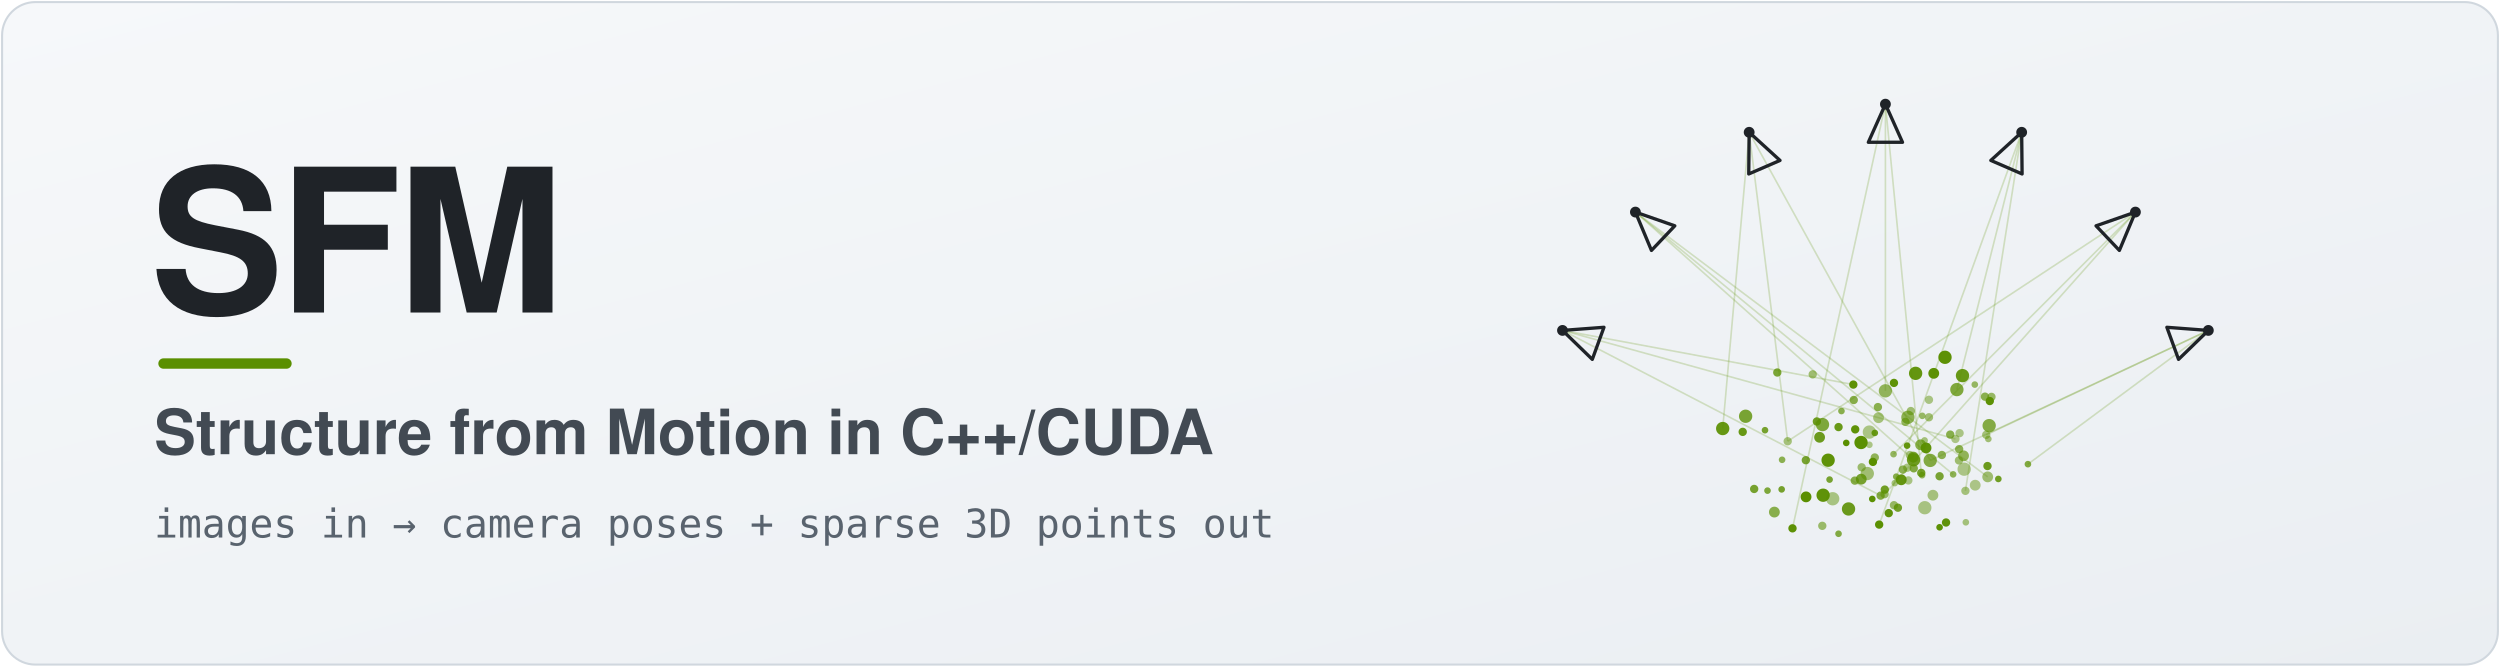
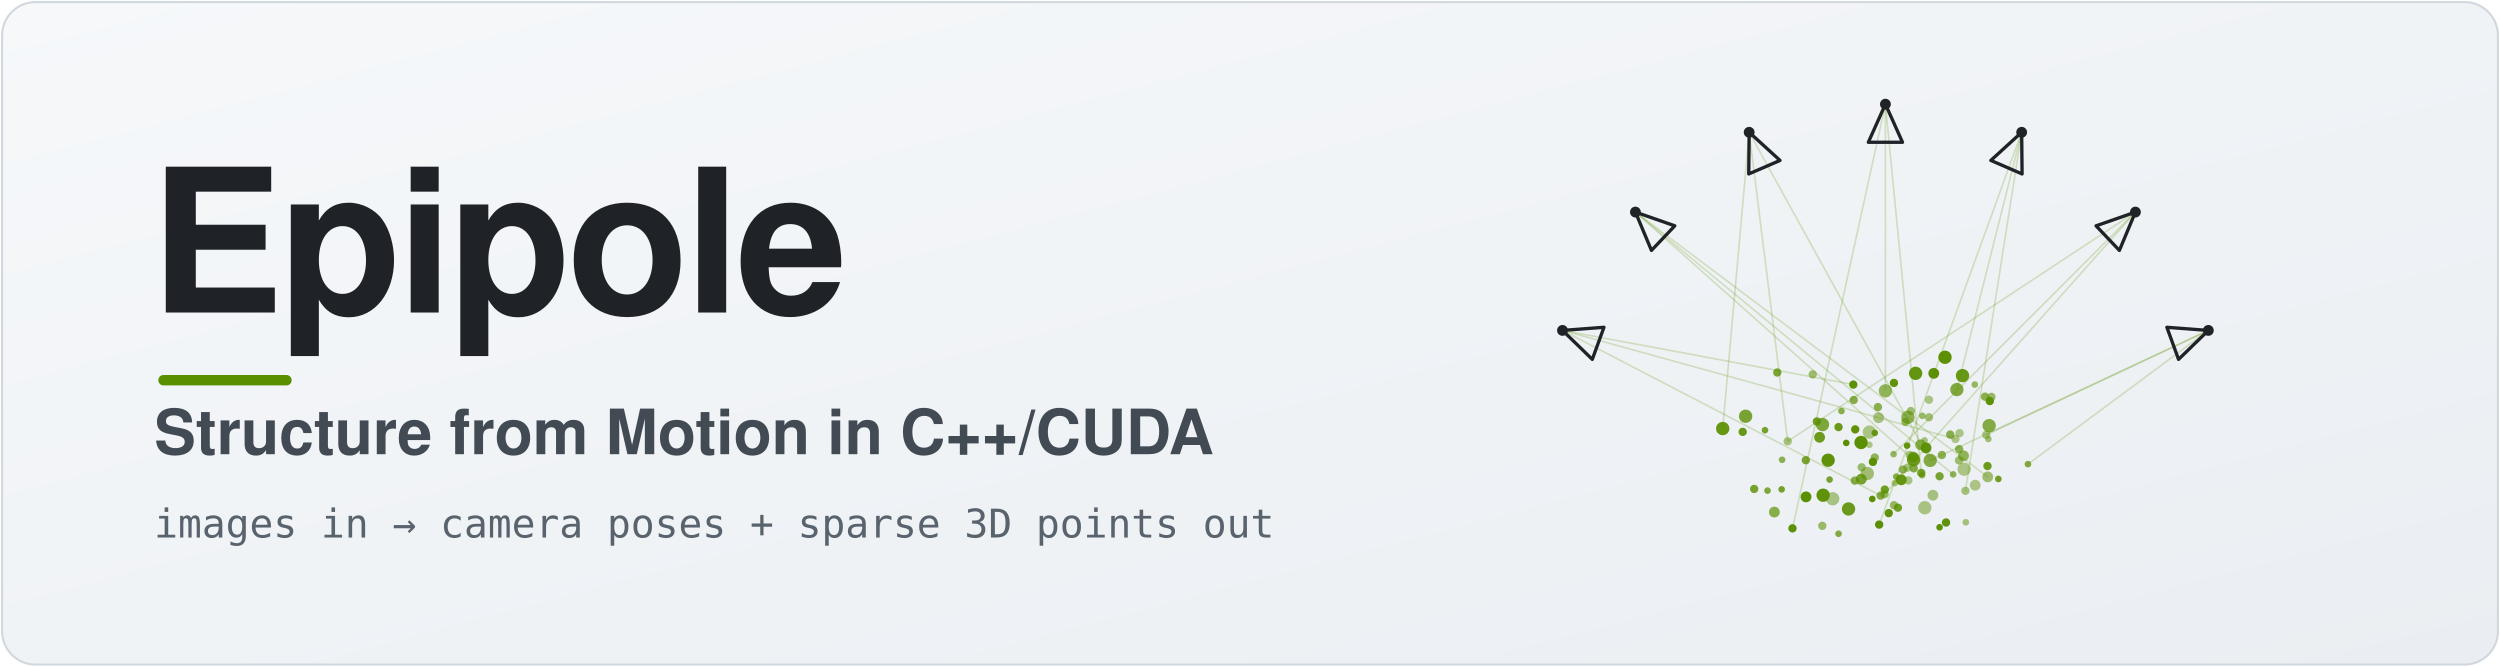
- <svg xmlns="http://www.w3.org/2000/svg" viewBox="0 0 1200 320" width="1200" height="320" role="img" aria-label="SFM: Structure from Motion in C++/CUDA">
+ <svg xmlns="http://www.w3.org/2000/svg" viewBox="0 0 1200 320" width="1200" height="320" role="img" aria-label="Epipole: Structure from Motion in C++/CUDA">
  <defs>
    <linearGradient id="g" x1="0" y1="0" x2="1" y2="1">
      <stop offset="0" stop-color="#f6f8fa" />
      <stop offset="1" stop-color="#eaeef2" />
    </linearGradient>
  </defs>
  <rect x="1" y="1" width="1198" height="318" rx="16" fill="url(#g)" stroke="#d0d7de" />
  <line x1="750.0" y1="158.6" x2="889.6" y2="184.6" stroke="#5a8f00" stroke-width="0.8" opacity="0.22" />
  <line x1="750.0" y1="158.6" x2="938.6" y2="210.7" stroke="#5a8f00" stroke-width="0.8" opacity="0.22" />
  <line x1="750.0" y1="158.6" x2="902.7" y2="237.9" stroke="#5a8f00" stroke-width="0.8" opacity="0.22" />
  <line x1="785.0" y1="101.8" x2="937.5" y2="227.7" stroke="#5a8f00" stroke-width="0.8" opacity="0.22" />
  <line x1="785.0" y1="101.8" x2="954.1" y2="228.9" stroke="#5a8f00" stroke-width="0.8" opacity="0.22" />
  <line x1="785.0" y1="101.8" x2="918.5" y2="220.7" stroke="#5a8f00" stroke-width="0.8" opacity="0.22" />
  <line x1="839.6" y1="63.5" x2="858.1" y2="211.8" stroke="#5a8f00" stroke-width="0.8" opacity="0.22" />
  <line x1="839.6" y1="63.5" x2="826.9" y2="205.7" stroke="#5a8f00" stroke-width="0.8" opacity="0.22" />
  <line x1="839.6" y1="63.5" x2="926.5" y2="221.0" stroke="#5a8f00" stroke-width="0.8" opacity="0.22" />
  <line x1="905.0" y1="50.0" x2="922.2" y2="227.0" stroke="#5a8f00" stroke-width="0.8" opacity="0.22" />
  <line x1="905.0" y1="50.0" x2="905.0" y2="187.6" stroke="#5a8f00" stroke-width="0.8" opacity="0.22" />
  <line x1="905.0" y1="50.0" x2="860.4" y2="253.6" stroke="#5a8f00" stroke-width="0.8" opacity="0.22" />
  <line x1="970.4" y1="63.5" x2="943.4" y2="235.6" stroke="#5a8f00" stroke-width="0.8" opacity="0.22" />
  <line x1="970.4" y1="63.5" x2="902.0" y2="251.8" stroke="#5a8f00" stroke-width="0.8" opacity="0.22" />
  <line x1="970.4" y1="63.5" x2="939.3" y2="187.0" stroke="#5a8f00" stroke-width="0.8" opacity="0.22" />
  <line x1="1025.0" y1="101.8" x2="908.9" y2="218.0" stroke="#5a8f00" stroke-width="0.8" opacity="0.22" />
  <line x1="1025.0" y1="101.8" x2="904.6" y2="237.2" stroke="#5a8f00" stroke-width="0.8" opacity="0.22" />
  <line x1="1025.0" y1="101.8" x2="858.1" y2="211.8" stroke="#5a8f00" stroke-width="0.8" opacity="0.22" />
  <line x1="1060.0" y1="158.6" x2="953.4" y2="208.7" stroke="#5a8f00" stroke-width="0.8" opacity="0.22" />
  <line x1="1060.0" y1="158.6" x2="973.4" y2="222.8" stroke="#5a8f00" stroke-width="0.8" opacity="0.22" />
  <line x1="1060.0" y1="158.6" x2="926.5" y2="221.0" stroke="#5a8f00" stroke-width="0.8" opacity="0.22" />
  <circle cx="896.3" cy="227.3" r="3.2" fill="#5a8f00" opacity="0.53" />
  <circle cx="897.3" cy="207.4" r="3.2" fill="#5a8f00" opacity="0.46" />
  <circle cx="873.4" cy="209.9" r="2.6" fill="#5a8f00" opacity="0.88" />
  <circle cx="942.8" cy="225.2" r="3.2" fill="#5a8f00" opacity="0.45" />
  <circle cx="940.3" cy="221.0" r="2" fill="#5a8f00" opacity="0.54" />
  <circle cx="918.4" cy="219.4" r="2.6" fill="#5a8f00" opacity="0.79" />
  <circle cx="848.4" cy="235.5" r="1.6" fill="#5a8f00" opacity="0.76" />
  <circle cx="922.2" cy="227.0" r="2" fill="#5a8f00" opacity="0.83" />
  <circle cx="874.8" cy="203.8" r="3.2" fill="#5a8f00" opacity="0.76" />
  <circle cx="915.4" cy="213.9" r="1.6" fill="#5a8f00" opacity="0.94" />
  <circle cx="922.7" cy="199.6" r="1.6" fill="#5a8f00" opacity="0.59" />
  <circle cx="915.5" cy="224.5" r="2" fill="#5a8f00" opacity="0.47" />
  <circle cx="882.5" cy="256.2" r="1.6" fill="#5a8f00" opacity="0.73" />
  <circle cx="923.9" cy="243.7" r="3.2" fill="#5a8f00" opacity="0.47" />
  <circle cx="883.9" cy="197.3" r="1.6" fill="#5a8f00" opacity="0.69" />
  <circle cx="893.3" cy="212.4" r="3.2" fill="#5a8f00" opacity="0.99" />
  <circle cx="926.5" cy="221.0" r="3.2" fill="#5a8f00" opacity="0.73" />
  <circle cx="889.8" cy="192.0" r="2" fill="#5a8f00" opacity="0.70" />
  <circle cx="887.3" cy="244.3" r="3.2" fill="#5a8f00" opacity="0.89" />
  <circle cx="877.5" cy="220.9" r="3.2" fill="#5a8f00" opacity="0.97" />
  <circle cx="919.5" cy="179.2" r="3.2" fill="#5a8f00" opacity="0.93" />
  <circle cx="906.6" cy="246.3" r="2" fill="#5a8f00" opacity="0.96" />
  <circle cx="836.5" cy="207.3" r="2" fill="#5a8f00" opacity="0.91" />
  <circle cx="901.4" cy="195.4" r="2" fill="#5a8f00" opacity="0.68" />
  <circle cx="921.9" cy="213.5" r="2.6" fill="#5a8f00" opacity="0.69" />
  <circle cx="855.2" cy="234.9" r="1.6" fill="#5a8f00" opacity="0.82" />
  <circle cx="927.8" cy="237.7" r="2.6" fill="#5a8f00" opacity="0.49" />
  <circle cx="954.0" cy="223.7" r="2" fill="#5a8f00" opacity="0.88" />
  <circle cx="909.1" cy="183.8" r="2" fill="#5a8f00" opacity="0.97" />
  <circle cx="925.9" cy="200.3" r="2" fill="#5a8f00" opacity="0.53" />
  <circle cx="889.6" cy="184.6" r="2" fill="#5a8f00" opacity="0.98" />
  <circle cx="872.1" cy="202.3" r="2" fill="#5a8f00" opacity="0.86" />
  <circle cx="855.4" cy="220.7" r="1.6" fill="#5a8f00" opacity="0.67" />
  <circle cx="954.1" cy="228.9" r="2.6" fill="#5a8f00" opacity="0.54" />
  <circle cx="917.2" cy="197.3" r="2" fill="#5a8f00" opacity="0.54" />
  <circle cx="866.9" cy="238.5" r="2.6" fill="#5a8f00" opacity="1.00" />
  <circle cx="942.5" cy="218.8" r="2.6" fill="#5a8f00" opacity="0.64" />
  <circle cx="913.4" cy="225.4" r="2" fill="#5a8f00" opacity="0.65" />
  <circle cx="959.2" cy="229.9" r="1.6" fill="#5a8f00" opacity="0.85" />
  <circle cx="922.6" cy="228.1" r="1.6" fill="#5a8f00" opacity="0.64" />
  <circle cx="851.7" cy="245.8" r="2.6" fill="#5a8f00" opacity="0.69" />
  <circle cx="937.5" cy="227.7" r="1.6" fill="#5a8f00" opacity="0.66" />
  <circle cx="837.9" cy="199.8" r="3.2" fill="#5a8f00" opacity="0.79" />
  <circle cx="933.6" cy="171.5" r="3.2" fill="#5a8f00" opacity="0.98" />
  <circle cx="898.7" cy="239.5" r="1.6" fill="#5a8f00" opacity="0.99" />
  <circle cx="860.4" cy="253.6" r="2" fill="#5a8f00" opacity="0.98" />
  <circle cx="923.8" cy="211.4" r="1.6" fill="#5a8f00" opacity="0.50" />
  <circle cx="916.0" cy="230.6" r="2" fill="#5a8f00" opacity="0.47" />
  <circle cx="909.1" cy="242.5" r="2" fill="#5a8f00" opacity="0.60" />
  <circle cx="882.5" cy="205.0" r="2" fill="#5a8f00" opacity="0.90" />
  <circle cx="940.4" cy="215.6" r="2" fill="#5a8f00" opacity="0.67" />
  <circle cx="875.1" cy="237.7" r="3.2" fill="#5a8f00" opacity="0.96" />
  <circle cx="954.8" cy="204.3" r="3.2" fill="#5a8f00" opacity="0.72" />
  <circle cx="858.1" cy="211.8" r="2" fill="#5a8f00" opacity="0.50" />
  <circle cx="899.9" cy="207.8" r="1.6" fill="#5a8f00" opacity="0.89" />
  <circle cx="952.8" cy="190.4" r="2" fill="#5a8f00" opacity="0.68" />
  <circle cx="947.9" cy="184.6" r="1.6" fill="#5a8f00" opacity="0.60" />
  <circle cx="878.2" cy="230.2" r="1.6" fill="#5a8f00" opacity="0.80" />
  <circle cx="943.4" cy="235.6" r="2" fill="#5a8f00" opacity="0.50" />
  <circle cx="916.7" cy="218.4" r="2" fill="#5a8f00" opacity="0.49" />
  <circle cx="910.2" cy="228.8" r="1.6" fill="#5a8f00" opacity="0.70" />
  <circle cx="899.0" cy="221.7" r="2" fill="#5a8f00" opacity="1.00" />
  <circle cx="924.5" cy="215.0" r="2.6" fill="#5a8f00" opacity="0.96" />
  <circle cx="931.0" cy="228.6" r="2" fill="#5a8f00" opacity="0.79" />
  <circle cx="973.4" cy="222.8" r="1.6" fill="#5a8f00" opacity="0.74" />
  <circle cx="890.5" cy="206.1" r="2" fill="#5a8f00" opacity="0.97" />
  <circle cx="904.6" cy="237.2" r="2" fill="#5a8f00" opacity="0.59" />
  <circle cx="893.6" cy="224.3" r="2" fill="#5a8f00" opacity="0.56" />
  <circle cx="866.8" cy="220.9" r="2" fill="#5a8f00" opacity="0.80" />
  <circle cx="918.5" cy="220.7" r="3.2" fill="#5a8f00" opacity="0.87" />
  <circle cx="890.3" cy="230.7" r="2" fill="#5a8f00" opacity="0.70" />
  <circle cx="914.6" cy="202.5" r="2" fill="#5a8f00" opacity="0.60" />
  <circle cx="886.2" cy="212.6" r="1.6" fill="#5a8f00" opacity="1.00" />
  <circle cx="897.3" cy="213.5" r="1.6" fill="#5a8f00" opacity="0.46" />
  <circle cx="939.3" cy="187.0" r="3.2" fill="#5a8f00" opacity="0.75" />
  <circle cx="902.7" cy="237.9" r="2" fill="#5a8f00" opacity="0.73" />
  <circle cx="934.1" cy="250.8" r="2" fill="#5a8f00" opacity="0.96" />
  <circle cx="847.2" cy="206.5" r="1.6" fill="#5a8f00" opacity="0.81" />
  <circle cx="893.4" cy="230.0" r="2.6" fill="#5a8f00" opacity="0.81" />
  <circle cx="942.0" cy="180.3" r="3.2" fill="#5a8f00" opacity="0.91" />
  <circle cx="928.2" cy="179.2" r="2.6" fill="#5a8f00" opacity="0.98" />
  <circle cx="911.0" cy="243.7" r="2" fill="#5a8f00" opacity="0.83" />
  <circle cx="899.9" cy="219.6" r="2" fill="#5a8f00" opacity="0.64" />
  <circle cx="932.1" cy="218.4" r="2" fill="#5a8f00" opacity="0.67" />
  <circle cx="902.0" cy="251.8" r="2" fill="#5a8f00" opacity="0.99" />
  <circle cx="940.6" cy="207.9" r="2" fill="#5a8f00" opacity="0.46" />
  <circle cx="936.1" cy="208.6" r="2" fill="#5a8f00" opacity="0.69" />
  <circle cx="909.5" cy="231.9" r="1.6" fill="#5a8f00" opacity="0.50" />
  <circle cx="912.6" cy="230.3" r="2.6" fill="#5a8f00" opacity="0.93" />
  <circle cx="853.1" cy="178.8" r="2" fill="#5a8f00" opacity="0.78" />
  <circle cx="925.9" cy="191.9" r="2" fill="#5a8f00" opacity="0.47" />
  <circle cx="870.1" cy="179.7" r="2" fill="#5a8f00" opacity="0.54" />
  <circle cx="948.1" cy="232.9" r="2.6" fill="#5a8f00" opacity="0.45" />
  <circle cx="955.1" cy="192.5" r="2" fill="#5a8f00" opacity="0.98" />
  <circle cx="905.0" cy="187.6" r="3.2" fill="#5a8f00" opacity="0.63" />
  <circle cx="931.0" cy="253.1" r="1.6" fill="#5a8f00" opacity="0.98" />
  <circle cx="874.7" cy="252.4" r="2" fill="#5a8f00" opacity="0.57" />
  <circle cx="938.6" cy="210.7" r="2" fill="#5a8f00" opacity="0.45" />
  <circle cx="901.7" cy="200.5" r="2.6" fill="#5a8f00" opacity="0.50" />
  <circle cx="918.6" cy="224.8" r="2" fill="#5a8f00" opacity="0.73" />
  <circle cx="955.9" cy="190.5" r="2" fill="#5a8f00" opacity="0.59" />
  <circle cx="943.6" cy="250.7" r="1.6" fill="#5a8f00" opacity="0.50" />
  <circle cx="954.4" cy="210.7" r="1.6" fill="#5a8f00" opacity="0.53" />
  <circle cx="879.7" cy="239.4" r="3.2" fill="#5a8f00" opacity="0.47" />
  <circle cx="908.9" cy="218.0" r="1.6" fill="#5a8f00" opacity="0.61" />
  <circle cx="953.4" cy="208.7" r="2" fill="#5a8f00" opacity="0.50" />
  <circle cx="826.9" cy="205.7" r="3.2" fill="#5a8f00" opacity="0.92" />
  <circle cx="842.0" cy="234.7" r="2" fill="#5a8f00" opacity="0.81" />
  <circle cx="915.8" cy="200.3" r="3.2" fill="#5a8f00" opacity="0.66" />
  <circle cx="904.7" cy="235.0" r="2" fill="#5a8f00" opacity="0.85" />
  <path d="M750.0 158.6 L769.9 157.1 L764.3 172.5 Z" fill="none" stroke="#1f2328" stroke-width="1.6" stroke-linejoin="round" />
  <circle cx="750.0" cy="158.6" r="2.6" fill="#1f2328" />
  <path d="M785.0 101.8 L803.9 108.4 L792.7 120.2 Z" fill="none" stroke="#1f2328" stroke-width="1.6" stroke-linejoin="round" />
  <circle cx="785.0" cy="101.8" r="2.6" fill="#1f2328" />
  <path d="M839.6 63.5 L854.4 77.0 L839.4 83.5 Z" fill="none" stroke="#1f2328" stroke-width="1.6" stroke-linejoin="round" />
  <circle cx="839.6" cy="63.5" r="2.6" fill="#1f2328" />
  <path d="M905.0 50.0 L913.2 68.3 L896.8 68.3 Z" fill="none" stroke="#1f2328" stroke-width="1.6" stroke-linejoin="round" />
  <circle cx="905.0" cy="50.0" r="2.6" fill="#1f2328" />
  <path d="M970.4 63.5 L970.6 83.5 L955.6 77.0 Z" fill="none" stroke="#1f2328" stroke-width="1.6" stroke-linejoin="round" />
  <circle cx="970.4" cy="63.5" r="2.6" fill="#1f2328" />
  <path d="M1025.0 101.8 L1017.3 120.2 L1006.1 108.4 Z" fill="none" stroke="#1f2328" stroke-width="1.6" stroke-linejoin="round" />
  <circle cx="1025.0" cy="101.8" r="2.6" fill="#1f2328" />
  <path d="M1060.0 158.6 L1045.7 172.5 L1040.1 157.1 Z" fill="none" stroke="#1f2328" stroke-width="1.6" stroke-linejoin="round" />
  <circle cx="1060.0" cy="158.6" r="2.6" fill="#1f2328" />
-   <text x="72" y="150" font-family="-apple-system,BlinkMacSystemFont,'Segoe UI',Helvetica,Arial,sans-serif" font-size="96" font-weight="800" letter-spacing="-2" fill="#1f2328">SFM</text>
-   <rect x="76" y="172" width="64" height="5" rx="2.5" fill="#5a8f00" />
+   <text x="72" y="150" font-family="-apple-system,BlinkMacSystemFont,'Segoe UI',Helvetica,Arial,sans-serif" font-size="96" font-weight="800" letter-spacing="-2" fill="#1f2328">Epipole</text>
+   <rect x="76" y="180" width="64" height="5" rx="2.5" fill="#5a8f00" />
  <text x="74" y="218" font-family="-apple-system,BlinkMacSystemFont,'Segoe UI',Helvetica,Arial,sans-serif" font-size="30" font-weight="600" fill="#424a53">Structure from Motion in C++/CUDA</text>
  <text x="74" y="258" font-family="ui-monospace,SFMono-Regular,'SF Mono',Menlo,Consolas,monospace" font-size="19" fill="#59636e">images in → camera poses + sparse 3D points out</text>
</svg>
